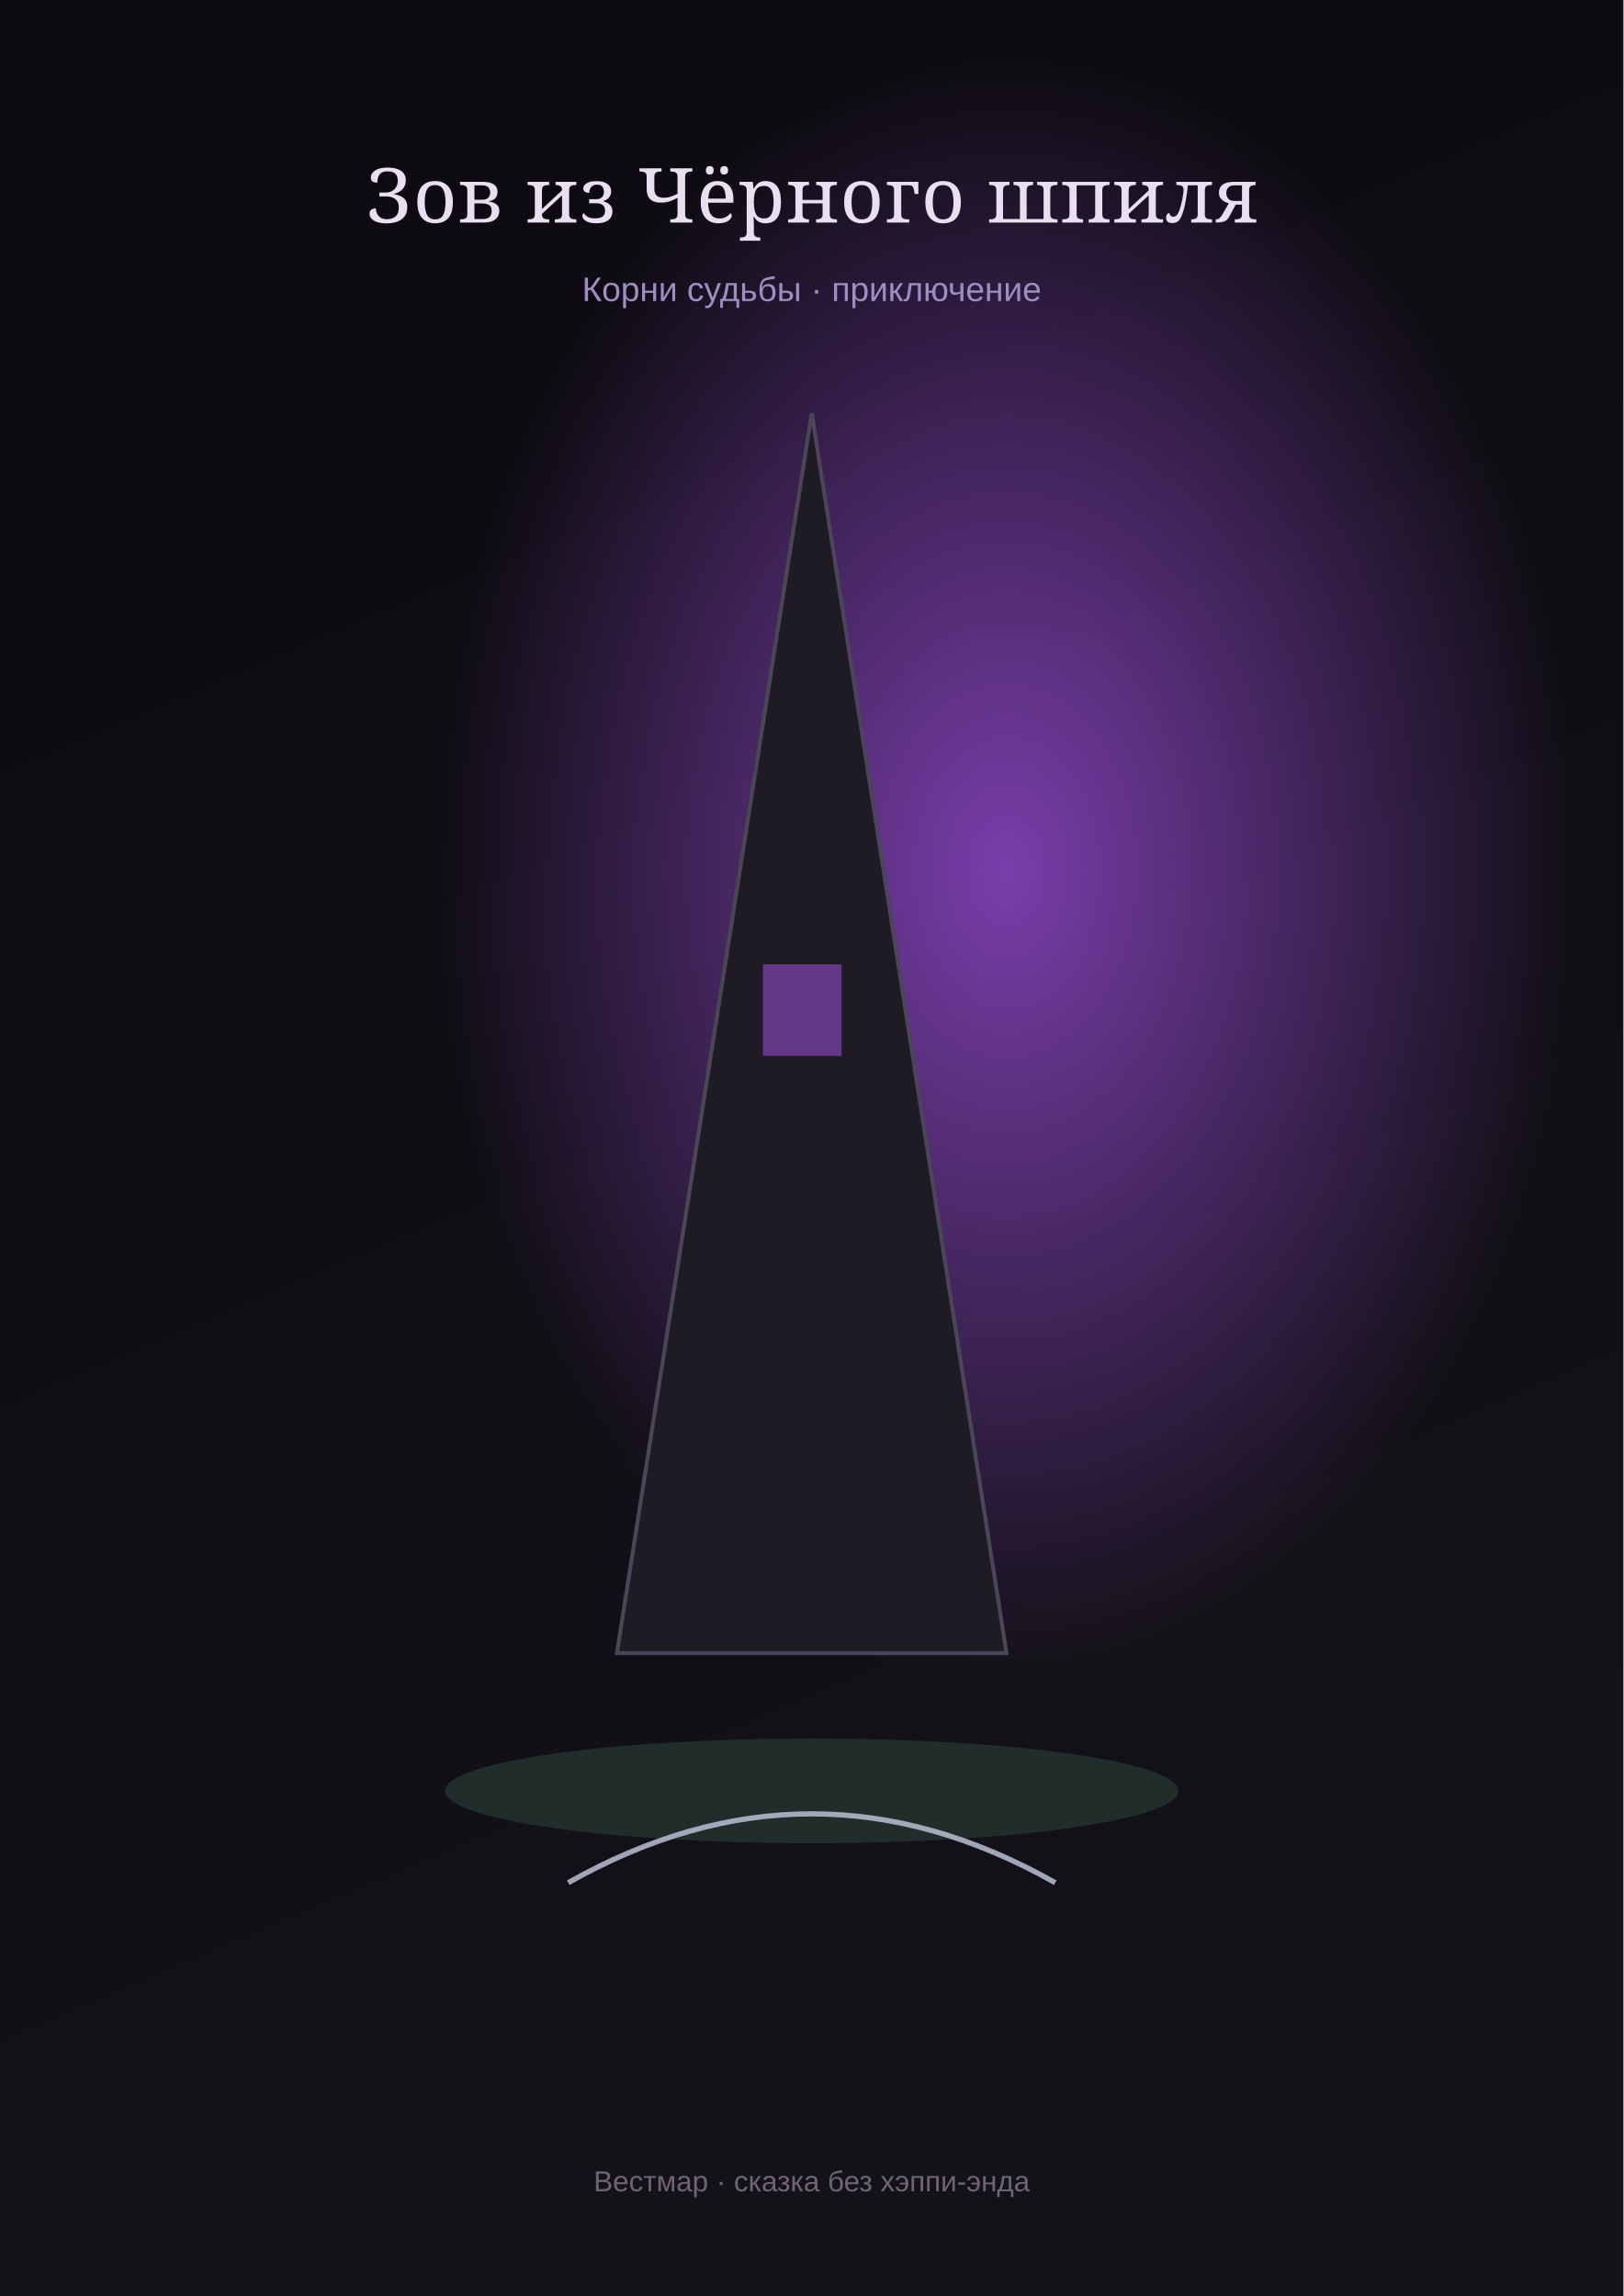
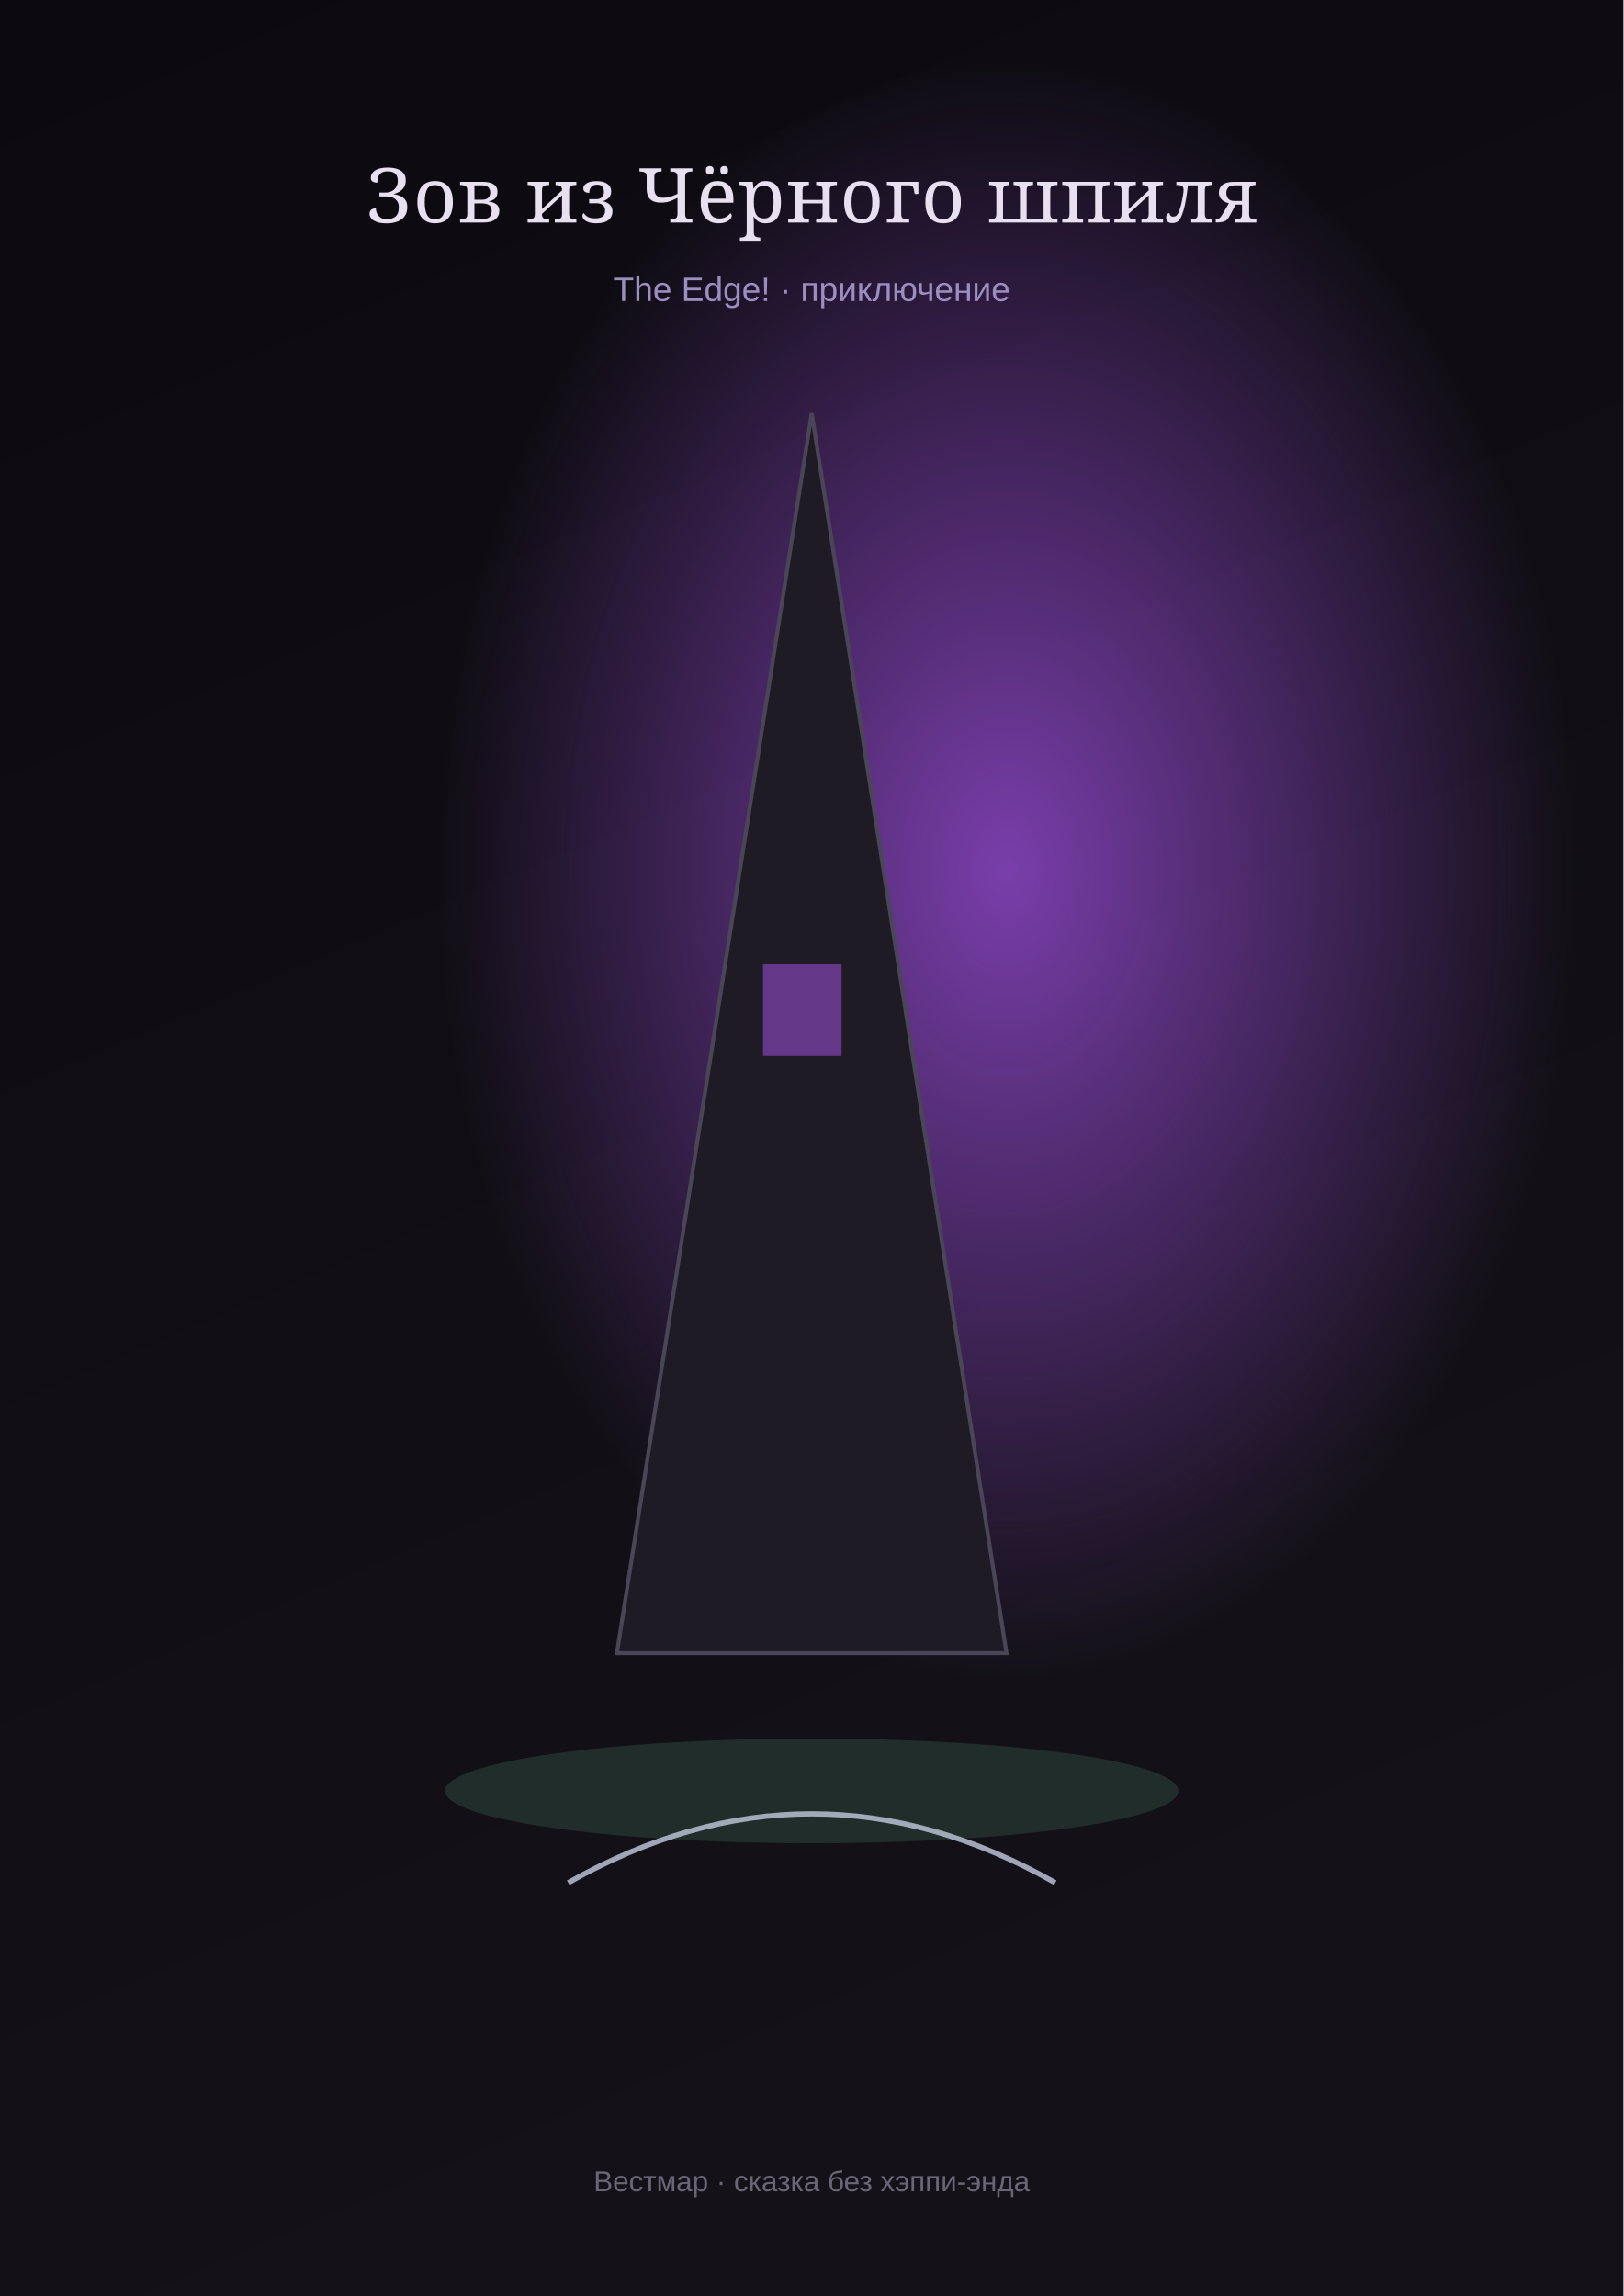
<svg xmlns="http://www.w3.org/2000/svg" width="1240" height="1754" viewBox="0 0 1240 1754">
  <defs>
    <linearGradient id="bg" x1="0" y1="0" x2="0.3" y2="1">
      <stop offset="0%" stop-color="#0c0a10" />
      <stop offset="100%" stop-color="#141218" />
    </linearGradient>
    <radialGradient id="glow" cx="62%" cy="38%" r="35%">
      <stop offset="0%" stop-color="#9d4edd" stop-opacity="0.75" />
      <stop offset="100%" stop-color="#9d4edd" stop-opacity="0" />
    </radialGradient>
  </defs>
  <rect width="1240" height="1754" fill="url(#bg)" />
  <rect width="1240" height="1754" fill="url(#glow)" />
  <polygon points="620,315.72 768.8,1262.88 471.2,1262.88" fill="#1f1b24" stroke="#4a4658" stroke-width="3" />
  <rect x="582.8" y="736.68" width="60" height="70" fill="#9d4edd" opacity="0.55" />
  <ellipse cx="620" cy="1368.12" rx="280" ry="40" fill="#2d4a3e" opacity="0.5" />
  <path d="M 434 1438.28 Q 620 1333.04 806 1438.28" fill="none" stroke="#b8c0d4" stroke-width="4" opacity="0.85" />
  <text x="620" y="170" text-anchor="middle" font-family="Georgia, serif" font-size="58" fill="#e8e0f0" letter-spacing="1">Зов из Чёрного шпиля</text>
-   <text x="620" y="230" text-anchor="middle" font-family="Arial, sans-serif" font-size="26" fill="#9d8ec2">Корни судьбы · приключение</text>
+   <text x="620" y="230" text-anchor="middle" font-family="Arial, sans-serif" font-size="26" fill="#9d8ec2">The Edge! · приключение</text>
  <text x="620" y="1674" text-anchor="middle" font-family="Arial, sans-serif" font-size="22" fill="#6c6578">Вестмар · сказка без хэппи-энда</text>
</svg>
